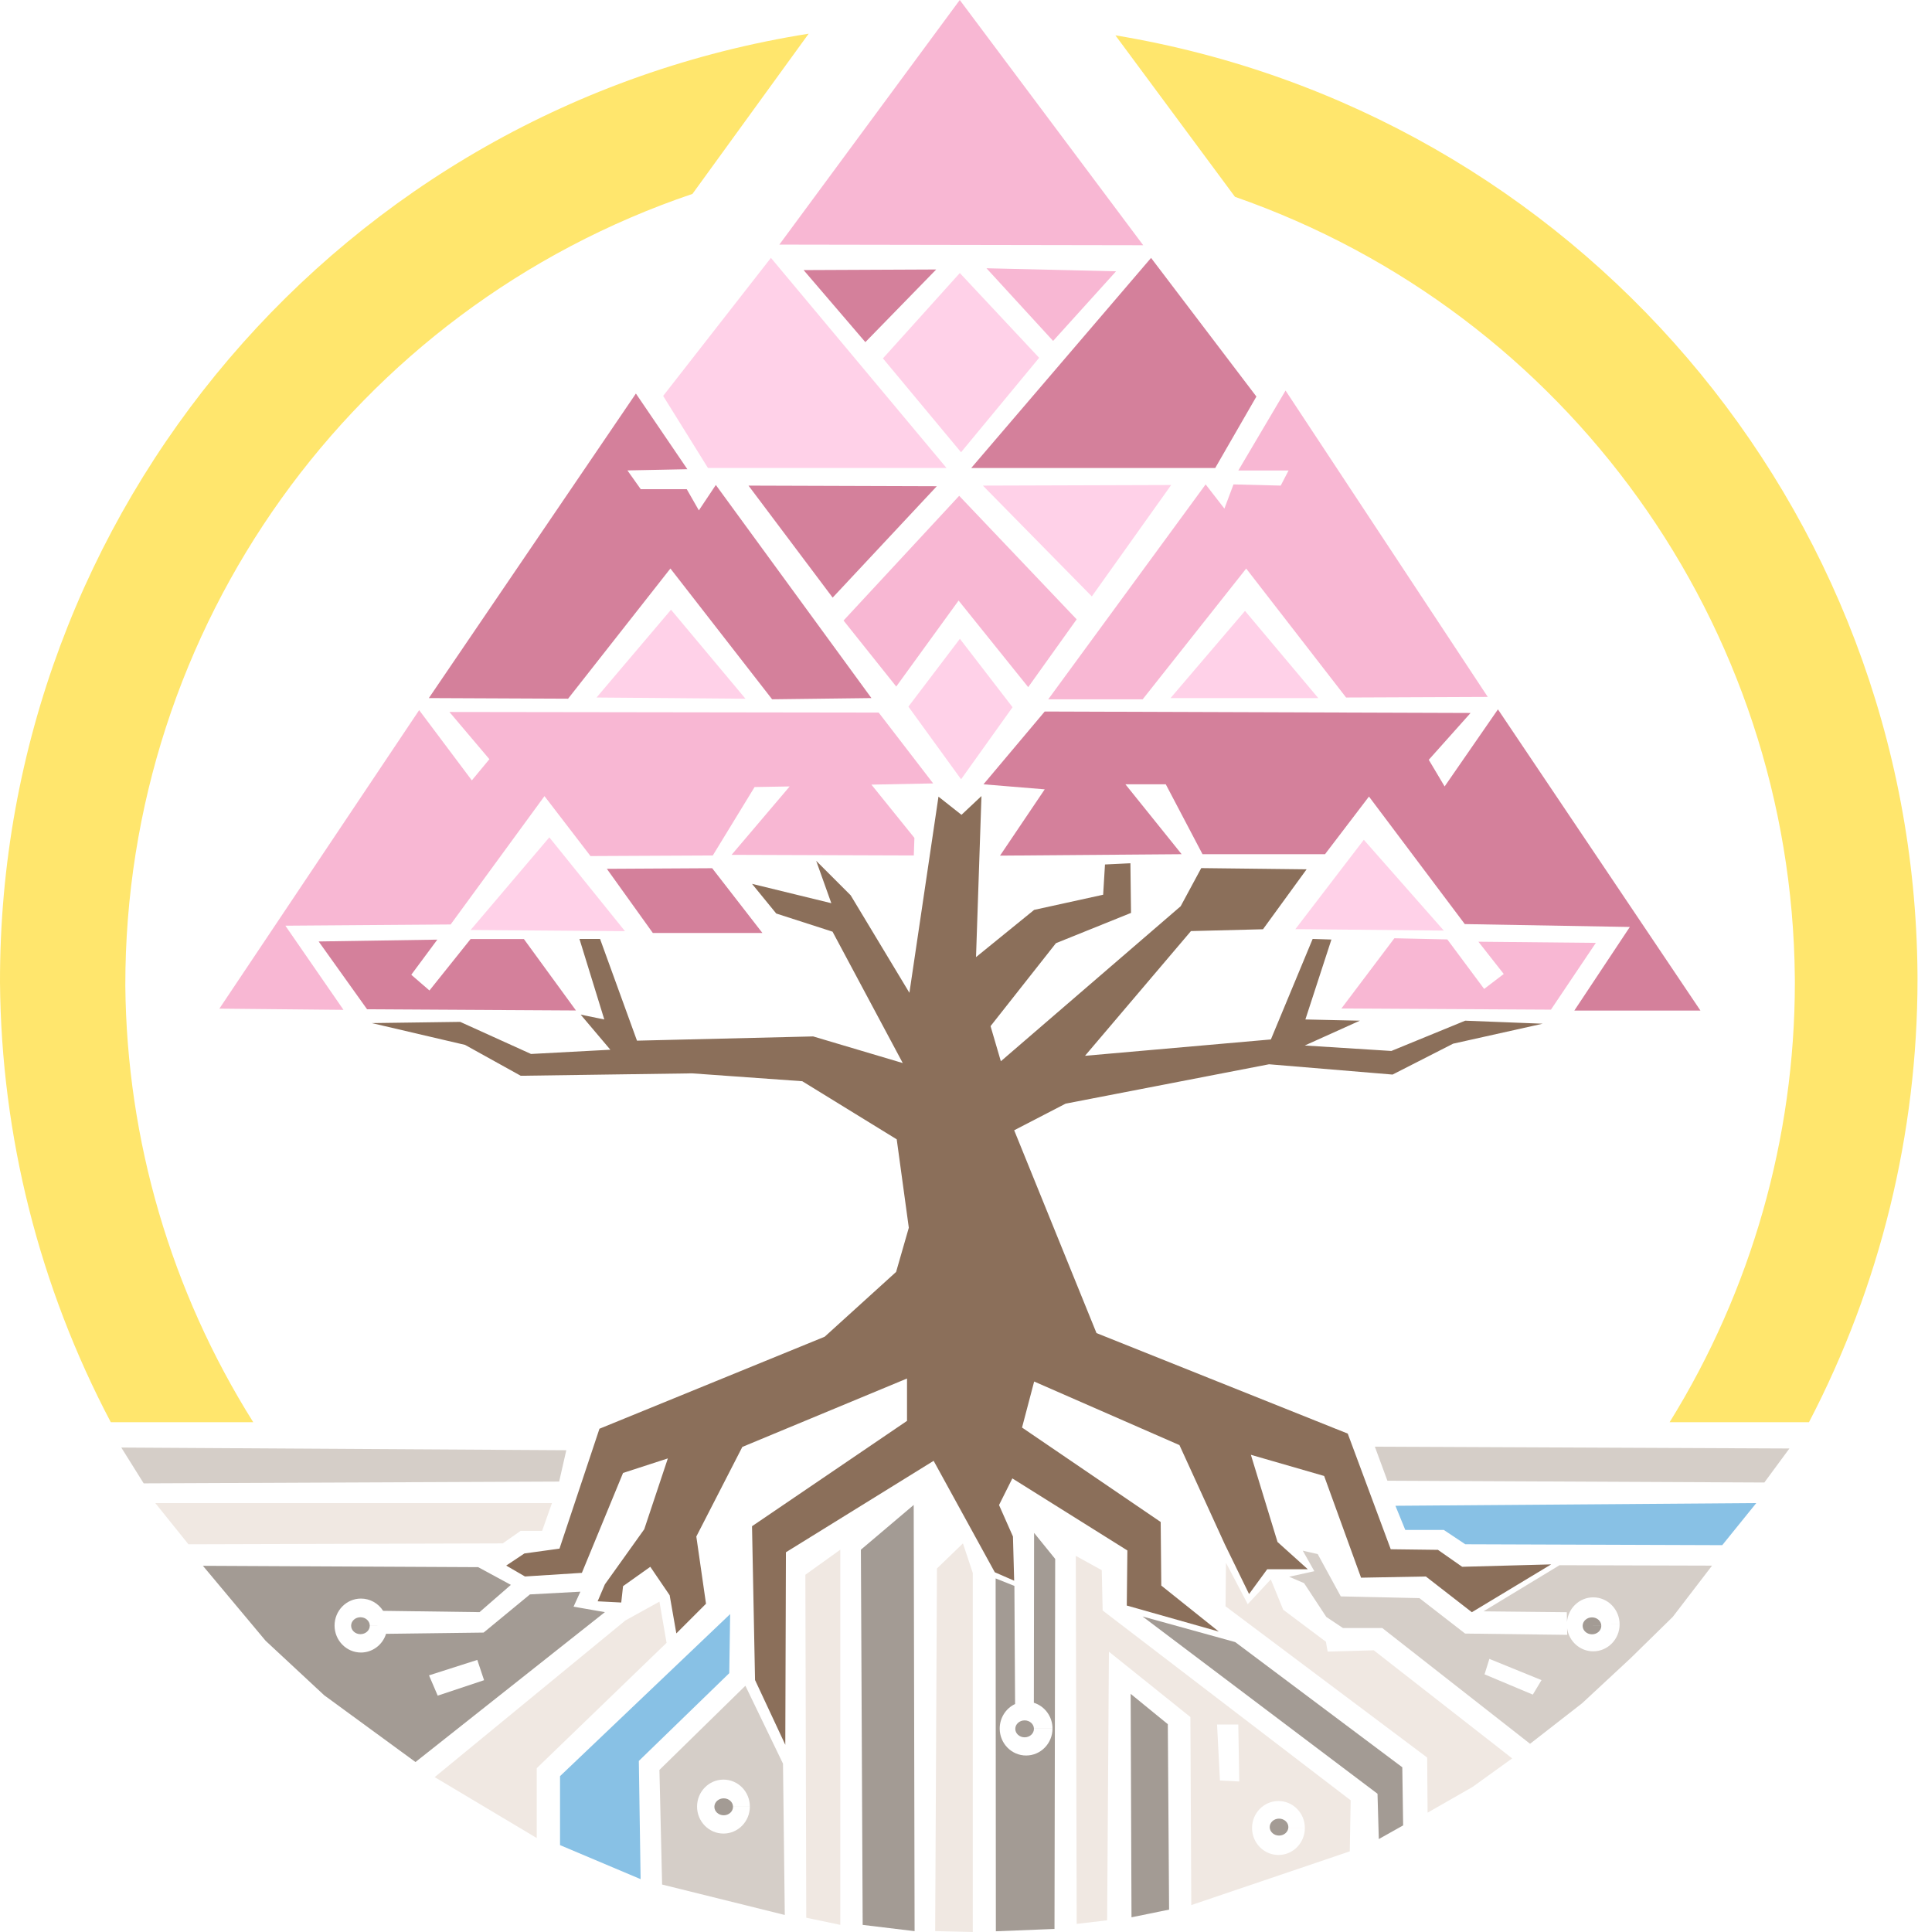
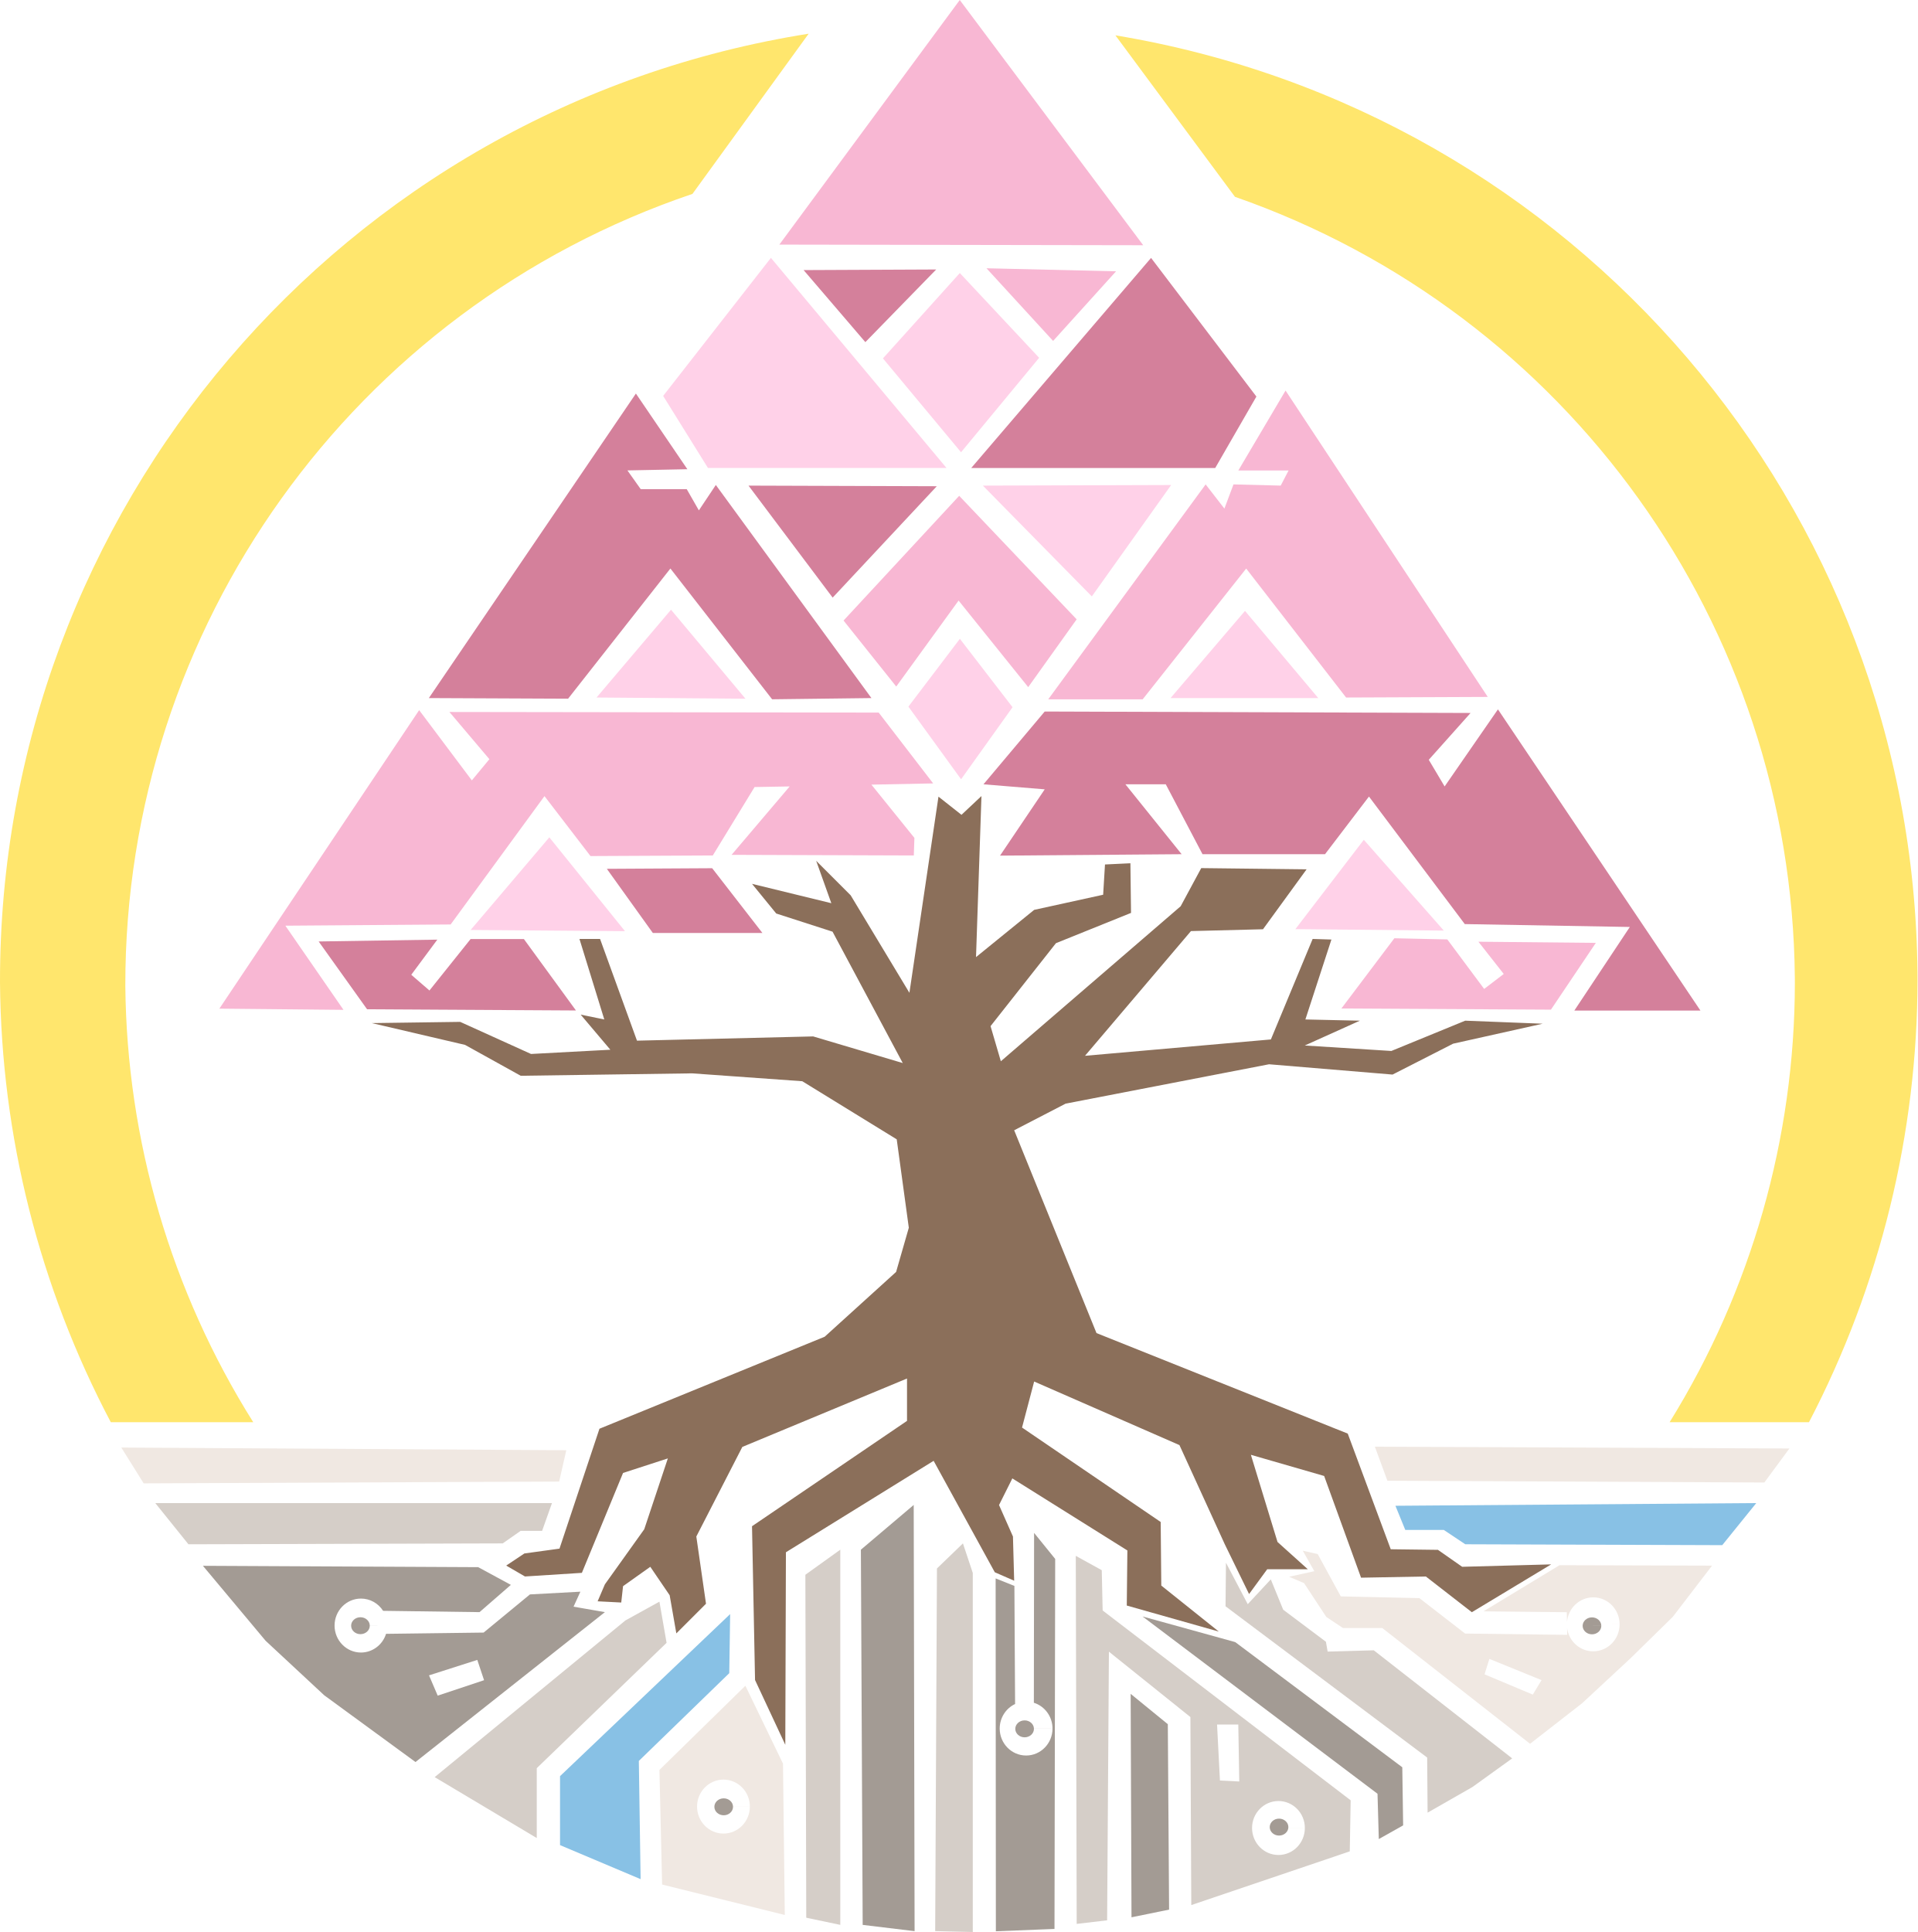
<svg xmlns="http://www.w3.org/2000/svg" version="1.1" width="517.854" height="521.74" viewBox="0 0 517.854 521.74" id="svg1">
  <g id="water" style="fill:#88c1e5;fill-opacity:1.0">
    <path d="m 376.854,406.636 97.453,-0.729 -9.187,11.364 -69.401,-0.239 -5.803,-3.871 H 379.515 Z" />
    <path d="m 151.245,479.652 45.943,-43.767 -0.239,15.959 -24.423,23.699 0.48,31.921 -21.761,-9.188 z" />
  </g>
  <g id="sun" style="opacity:1;fill:#ffe66d;fill-opacity:1;fill-rule:nonzero;stroke:none;stroke-width:1.333">
    <path d="M 218.391,9.1 C 92.397,29.068 -0.281,137.828 6.397815e-4,265.396 0.349,306.776 10.61,347.469 29.922,384.068 H 68.391 C 46.187,348.729 34.23,307.928 33.845,266.204 33.714,169.437 95.349,83.38 187.01,52.36 Z m 82.839,0.443 32.291,43.609 C 423.339,84.475 483.834,168.797 484.719,263.917 l 0.011,1.525 c -0.032,41.917 -11.74,82.995 -33.824,118.625 h 37.636 c 19.24,-36.911 29.292,-77.921 29.312,-119.547 l -0.009,-1.745 C 516.771,136.943 425.375,30.1 301.23,9.543 Z" />
  </g>
  <g id="leaves-normal" style="fill:#f8b7d3;fill-opacity:1.0;fill-rule:nonzero;stroke:none;stroke-width:1.333">
    <path d="M 259.198,2.20241e-5 308.739,66.224 210.474,66.057 Z" />
    <path d="m 266.417,72.448 17.989,19.62 17,-18.801 z" />
    <path d="m 227.813,167.579 31.229,-33.683 31.724,33.355 -13.084,18.312 -18.801,-23.38 -16.839,23.219 z" />
    <path d="m 283.089,188.855 42.511,-58.041 5.068,6.536 2.453,-6.536 12.755,0.323 2.125,-4.084 H 334.427 l 12.755,-21.583 54.609,82.735 -38.26,0.161 -26.979,-34.828 -27.959,35.317 z" />
    <path d="m 59.245,272.385 53.953,-80.609 14.229,18.969 4.74,-5.724 -10.792,-12.751 115.927,0.163 14.713,19.129 -16.676,0.328 11.609,14.385 -0.161,4.745 -49.215,-0.167 15.693,-18.475 -9.479,0.163 -11.287,18.479 -33.027,0.161 -12.427,-16.188 -25.344,34.663 -44.636,0.328 15.699,22.728 z" />
    <path d="m 362.266,272.344 14.301,-18.964 14.303,0.313 9.948,13.369 5.287,-4.041 -6.839,-8.708 31.713,0.312 -12.125,18.032 z" />
  </g>
  <g id="leaves-light" style="fill:#ffd1e8;fill-opacity:1.0;fill-rule:nonzero;stroke:none;stroke-width:1.333">
    <path d="M 238.449,96.787 259.214,73.735 280.635,96.625 259.542,122.131 Z" />
    <path d="m 179.094,106.917 29.104,-37.281 47.417,56.735 h -64.423 z" />
    <path d="m 245.329,190.824 13.901,-18.313 14.224,18.475 -13.901,19.457 z" />
    <path d="m 316.121,188.516 20.109,-23.541 19.785,23.541 z" />
    <path d="m 161.105,188.365 20.115,-23.708 20.109,24.036 z" />
    <path d="m 127.099,251.141 21.255,-25.016 20.437,25.344 z" />
    <path d="m 349.834,250.917 18.484,-24.131 21.604,24.521 z" />
    <path d="m 265.438,131.141 29.427,29.921 21.423,-30.083 z" />
  </g>
  <g id="leaves-dark" style="fill:#d4809b;fill-opacity:1.0;fill-rule:nonzero;stroke:none;stroke-width:1.333">
    <path d="m 163.886,234.625 12.427,17.333 h 29.593 l -13.572,-17.495 z" />
    <path d="m 217.026,72.937 16.677,19.459 19.131,-19.62 z" />
    <path d="m 171.734,106.276 -55.916,82.24 37.604,0.167 27.631,-35.156 27.468,35.317 26.819,-0.328 -42.021,-57.552 -4.579,6.864 -3.271,-5.719 h -12.427 l -3.599,-5.072 16.187,-0.324 z" />
    <path d="m 86.058,254.245 13.077,18.312 56.412,0.324 -14.063,-19.292 h -14.391 l -11.115,13.896 -4.907,-4.251 7.032,-9.484 z" />
    <path d="m 282.141,192.147 115.011,0.391 -11.292,12.645 4.281,7.197 14.401,-20.817 54.683,81.339 h -34.052 l 14.984,-22.573 -44.568,-0.776 -25.88,-34.443 -11.869,15.568 h -33.084 l -9.921,-18.875 h -10.901 l 15.183,18.875 -49.043,0.385 12.068,-17.901 -16.541,-1.359 z" />
    <path d="m 262.297,126.38 48.563,-56.733 28.448,37.443 -11.12,19.291 z" />
    <path d="m 202.146,131.141 22.724,30.249 28.125,-30.083 z" />
  </g>
  <g id="trunk" style="fill:#8b6f5a;fill-opacity:1.0;fill-rule:nonzero;stroke:none;stroke-width:1.333">
    <path d="m 265.058,214.975 -5.396,5.068 -6.213,-4.907 -7.849,52.973 -15.86,-26.323 -9.317,-9.317 4.089,11.443 -21.417,-5.229 6.536,8.011 15.209,4.907 18.963,35.479 -24.197,-7.193 -47.579,1.147 -9.973,-27.469 h -5.563 l 6.708,21.745 -6.38,-1.308 8.016,9.48 -21.423,1.145 -19.129,-8.667 -23.871,0.328 25.177,5.885 15.041,8.339 46.276,-0.651 29.756,2.125 25.511,15.692 3.265,23.875 -3.432,11.933 -19.292,17.5 -60.823,24.848 -10.792,32.376 -9.484,1.307 -4.907,3.271 5.068,2.943 15.369,-0.979 11.12,-26.98 12.099,-3.927 -6.375,19.131 -10.631,14.88 -1.959,4.579 6.376,0.328 0.489,-4.417 7.359,-5.229 5.229,7.683 1.803,10.303 8.011,-8.011 -2.615,-18.152 12.427,-24.197 44.475,-18.473 v 11.443 l -41.86,28.448 0.817,41.531 8.172,17.495 0.167,-51.995 39.891,-24.693 16.516,30.089 5.235,2.287 -0.328,-11.937 -3.761,-8.5 3.595,-7.193 31.067,19.459 -0.161,14.875 24.855,7.031 -15.536,-12.427 -0.163,-17.167 -37.443,-25.505 3.272,-12.427 39.239,17.167 12.261,26.817 6.541,13.407 4.905,-6.703 h 10.953 l -8.177,-7.36 -7.192,-23.541 19.787,5.719 9.968,27.468 17.5,-0.323 12.423,9.647 21.421,-12.917 -24.036,0.651 -6.541,-4.577 -12.751,-0.161 -11.609,-31.229 -67.855,-27.147 -22.233,-54.771 13.896,-7.192 54.937,-10.631 33.359,2.781 16.349,-8.339 24.197,-5.396 -20.927,-0.817 -19.948,8.177 -23.38,-1.475 14.875,-6.703 -14.713,-0.328 7.031,-21.584 -5.067,-0.161 -11.281,27.141 -50.199,4.416 28.615,-33.681 19.453,-0.491 11.776,-16.187 -28.453,-0.328 -5.557,10.301 -48.563,41.86 -2.78,-9.485 17.661,-22.4 20.276,-8.177 -0.167,-13.407 -6.865,0.328 -0.495,8.172 -18.635,4.089 -15.699,12.755 z" />
  </g>
  <g id="roots-normal" style="fill:#f0e8e2;fill-opacity:1.0;fill-rule:nonzero;stroke:none;stroke-width:1.333">
+     <path d="m 351.834,418.767 3.12,5.536 -6.808,1.5 4.036,1.729 6,9.115 4.5,3 h 10.615 l 39.917,31.265 14.073,-10.959 13.041,-12.115 11.421,-11.192 10.615,-13.844 -41.192,-0.115 -20.537,12.459 22.5,0.233 0.052,2.647 c 0.313,-3.756 3.385,-6.647 7.073,-6.661 3.937,-0.005 7.131,3.249 7.14,7.276 l -7.129,0.011 h 7.129 c 0,4.025 -3.192,7.285 -7.129,7.291 -3.541,0 -6.547,-2.656 -7.052,-6.239 l 0.031,1.791 -27.573,-0.348 -12.348,-9.573 -21.229,-0.464 -6.229,-11.421 z m 50.391,29.219 14.083,5.733 -2.349,3.912 -13.036,-5.473 z" />
+     <path d="m 201.302,455.24 -23.213,22.729 0.724,30.953 33.131,8.219 -0.485,-40.865 z m -5.927,25.344 c 3.932,-0.005 7.131,3.249 7.136,7.276 l -7.125,0.011 h 7.125 c 0,4.025 -3.188,7.287 -7.125,7.287 -3.937,0.004 -7.131,-3.256 -7.136,-7.276 0,-4.027 3.188,-7.292 7.125,-7.297 z" />
+     <path d="m 371.302,390.683 111.953,0.484 -6.771,9.188 -101.797,-0.484 z" />
+     <path d="m 32.755,390.912 120.183,0.724 -1.932,8.464 -112.204,0.484 z" />
+   </g>
+   <g id="roots-light" style="fill:#d5cec8;fill-opacity:1.0;fill-rule:nonzero;stroke:none;stroke-width:1.333">
    <path d="m 331.089,422.016 5.88,11.193 6.229,-6.693 3.349,8.193 11.536,8.651 0.464,2.651 12.459,-0.344 37.38,29.188 -10.729,7.729 -12.115,6.927 -0.115,-14.885 -54.453,-40.844 z" />
    <path d="m 290.531,420.161 0.245,99.391 8.219,-0.968 0.484,-72.547 22.005,17.656 0.24,50.776 42.801,-14.505 0.24,-13.787 -66.979,-51.265 -0.24,-10.88 z m 38.151,45.548 h 5.735 l 0.265,15.385 -5.219,-0.261 z m 16.573,20.661 c 3.937,-0.005 7.136,3.249 7.141,7.276 l -7.131,0.011 h 7.131 c 0,4.02 -3.193,7.285 -7.125,7.285 -3.937,0 -7.131,-3.255 -7.136,-7.281 -0.005,-4.02 3.183,-7.285 7.12,-7.291 z" />
    <path d="m 117.391,479.917 51.509,-42.313 9.188,-5.077 1.932,11.12 -35.063,33.853 v 18.865 z" />
    <path d="m 253.037,423.568 7.016,-6.771 2.661,7.979 v 96.964 l -10.156,-0.24 z" />
    <path d="m 217.501,425.267 9.432,-6.772 v 101.319 l -9.193,-1.932 z" />
    <path d="M 41.943,405.917 H 149.067 l -2.661,7.495 h -5.801 l -4.839,3.385 -84.875,0.24 z" />
-   </g>
-   <g id="roots-light" style="fill:#d5cec8;fill-opacity:1.0;fill-rule:nonzero;stroke:none;stroke-width:1.333">
-     <path d="m 351.834,418.767 3.12,5.536 -6.808,1.5 4.036,1.729 6,9.115 4.5,3 h 10.615 l 39.917,31.265 14.073,-10.959 13.041,-12.115 11.421,-11.192 10.615,-13.844 -41.192,-0.115 -20.537,12.459 22.5,0.233 0.052,2.647 c 0.313,-3.756 3.385,-6.647 7.073,-6.661 3.937,-0.005 7.131,3.249 7.14,7.276 l -7.129,0.011 h 7.129 c 0,4.025 -3.192,7.285 -7.129,7.291 -3.541,0 -6.547,-2.656 -7.052,-6.239 l 0.031,1.791 -27.573,-0.348 -12.348,-9.573 -21.229,-0.464 -6.229,-11.421 z m 50.391,29.219 14.083,5.733 -2.349,3.912 -13.036,-5.473 z" />
-     <path d="m 201.302,455.24 -23.213,22.729 0.724,30.953 33.131,8.219 -0.485,-40.865 z m -5.927,25.344 c 3.932,-0.005 7.131,3.249 7.136,7.276 l -7.125,0.011 h 7.125 c 0,4.025 -3.188,7.287 -7.125,7.287 -3.937,0.004 -7.131,-3.256 -7.136,-7.276 0,-4.027 3.188,-7.292 7.125,-7.297 z" />
-     <path d="m 371.302,390.683 111.953,0.484 -6.771,9.188 -101.797,-0.484 z" />
-     <path d="m 32.755,390.912 120.183,0.724 -1.932,8.464 -112.204,0.484 z" />
  </g>
  <g id="roots-dark" style="fill:#a39b94;fill-opacity:1.0;fill-rule:nonzero;stroke:none;stroke-width:1.333">
    <path d="m 197.963,487.933 c 0,1.26 -1.124,2.285 -2.515,2.285 -1.391,0 -2.521,-1.025 -2.521,-2.285 0,-1.261 1.125,-2.287 2.516,-2.287 1.391,-0.005 2.52,1.02 2.52,2.281 l -2.52,0.005 z" />
    <path d="m 432.454,439.063 c 0,1.261 -1.125,2.287 -2.516,2.287 -1.391,0 -2.521,-1.025 -2.521,-2.287 0,-1.26 1.125,-2.287 2.516,-2.287 1.391,-0.005 2.521,1.021 2.521,2.281 l -2.521,0.005 z" />
    <path d="m 347.943,493.412 c 0,1.26 -1.125,2.287 -2.516,2.287 -1.391,0 -2.521,-1.021 -2.521,-2.287 0,-1.26 1.125,-2.287 2.516,-2.287 1.391,0 2.521,1.021 2.521,2.281 l -2.521,0.005 z" />
    <path d="m 279.23,466.881 c 0,1.26 -1.125,2.285 -2.516,2.285 -1.391,0 -2.516,-1.025 -2.521,-2.285 0,-1.261 1.125,-2.287 2.516,-2.287 1.391,-0.005 2.521,1.02 2.521,2.281 l -2.516,0.005 z" />
    <path d="m 99.865,439.021 c 0,1.265 -1.131,2.287 -2.521,2.287 -1.389,0.005 -2.515,-1.021 -2.515,-2.281 -0.005,-1.265 1.12,-2.287 2.511,-2.287 1.391,-0.005 2.52,1.016 2.525,2.281 h -2.521 z" />
    <path d="m 308.563,436.532 25.031,6.921 45.115,33.803 0.229,15.692 -6.573,3.693 -0.349,-12.235 z" />
    <path d="m 305.349,457.428 10.037,8.192 0.344,50.073 -10.152,2.077 z" />
    <path d="m 279.271,413.964 -0.063,45.869 c 2.984,0.937 5.031,3.756 5.036,6.948 l -7.129,0.011 h 7.129 c 0,4.027 -3.187,7.287 -7.124,7.287 -3.939,0.005 -7.131,-3.255 -7.136,-7.281 0,-2.849 1.625,-5.437 4.156,-6.625 l -0.187,-31.896 -5.068,-2.025 0.063,95.292 15.833,-0.631 0.187,-99.921 -5.697,-7.032 z" />
    <path d="m 54.802,422.849 16.928,20.24 15.823,14.719 24.656,18.031 51.151,-40.479 -8.463,-1.475 1.843,-4.047 -13.619,0.735 -12.511,10.308 -26.349,0.337 c -0.948,3.005 -3.683,5.043 -6.771,5.052 -3.937,0 -7.131,-3.26 -7.136,-7.28 0,-4.027 3.188,-7.287 7.12,-7.292 2.417,-0.005 4.672,1.244 5.989,3.312 l 26.043,0.349 8.463,-7.36 -8.828,-4.785 z m 47.099,16.125 -4.416,0.005 h 4.416 z m 27,9.287 1.829,5.479 -12.521,4.172 -2.349,-5.479 z" />
    <path d="m 232.495,418.5 14.265,-12.088 0.24,115.099 -14.021,-1.692 z" />
  </g>
</svg>
